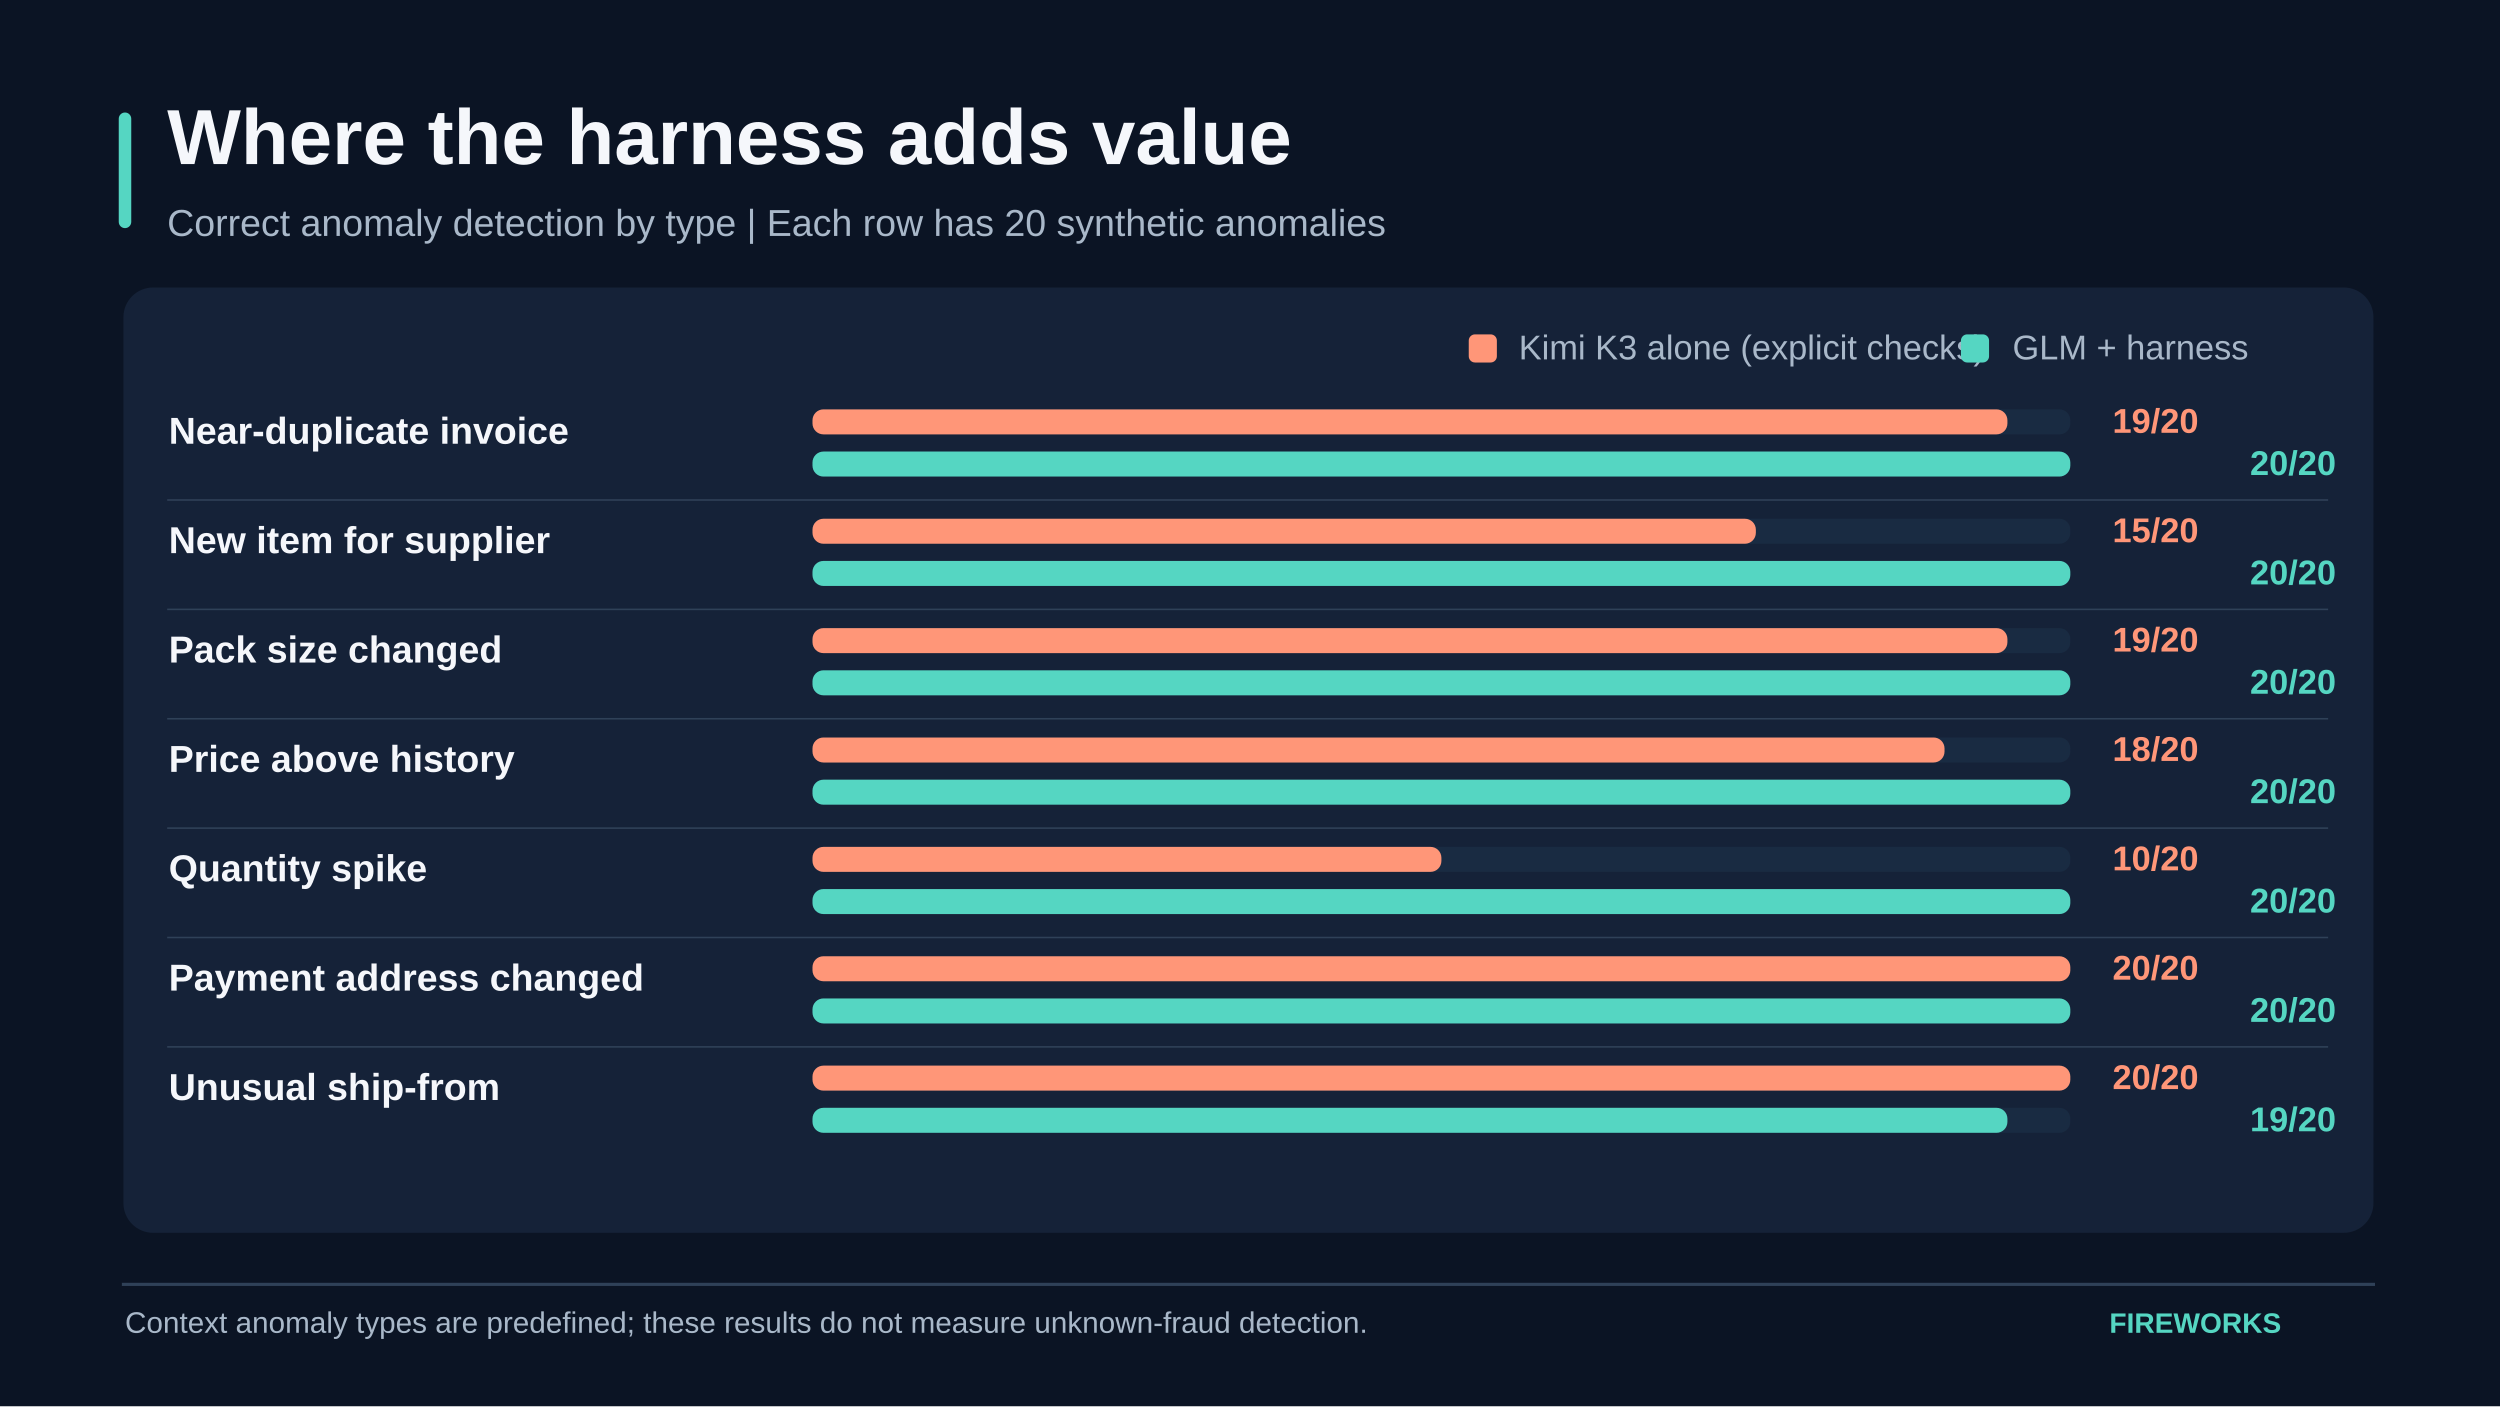
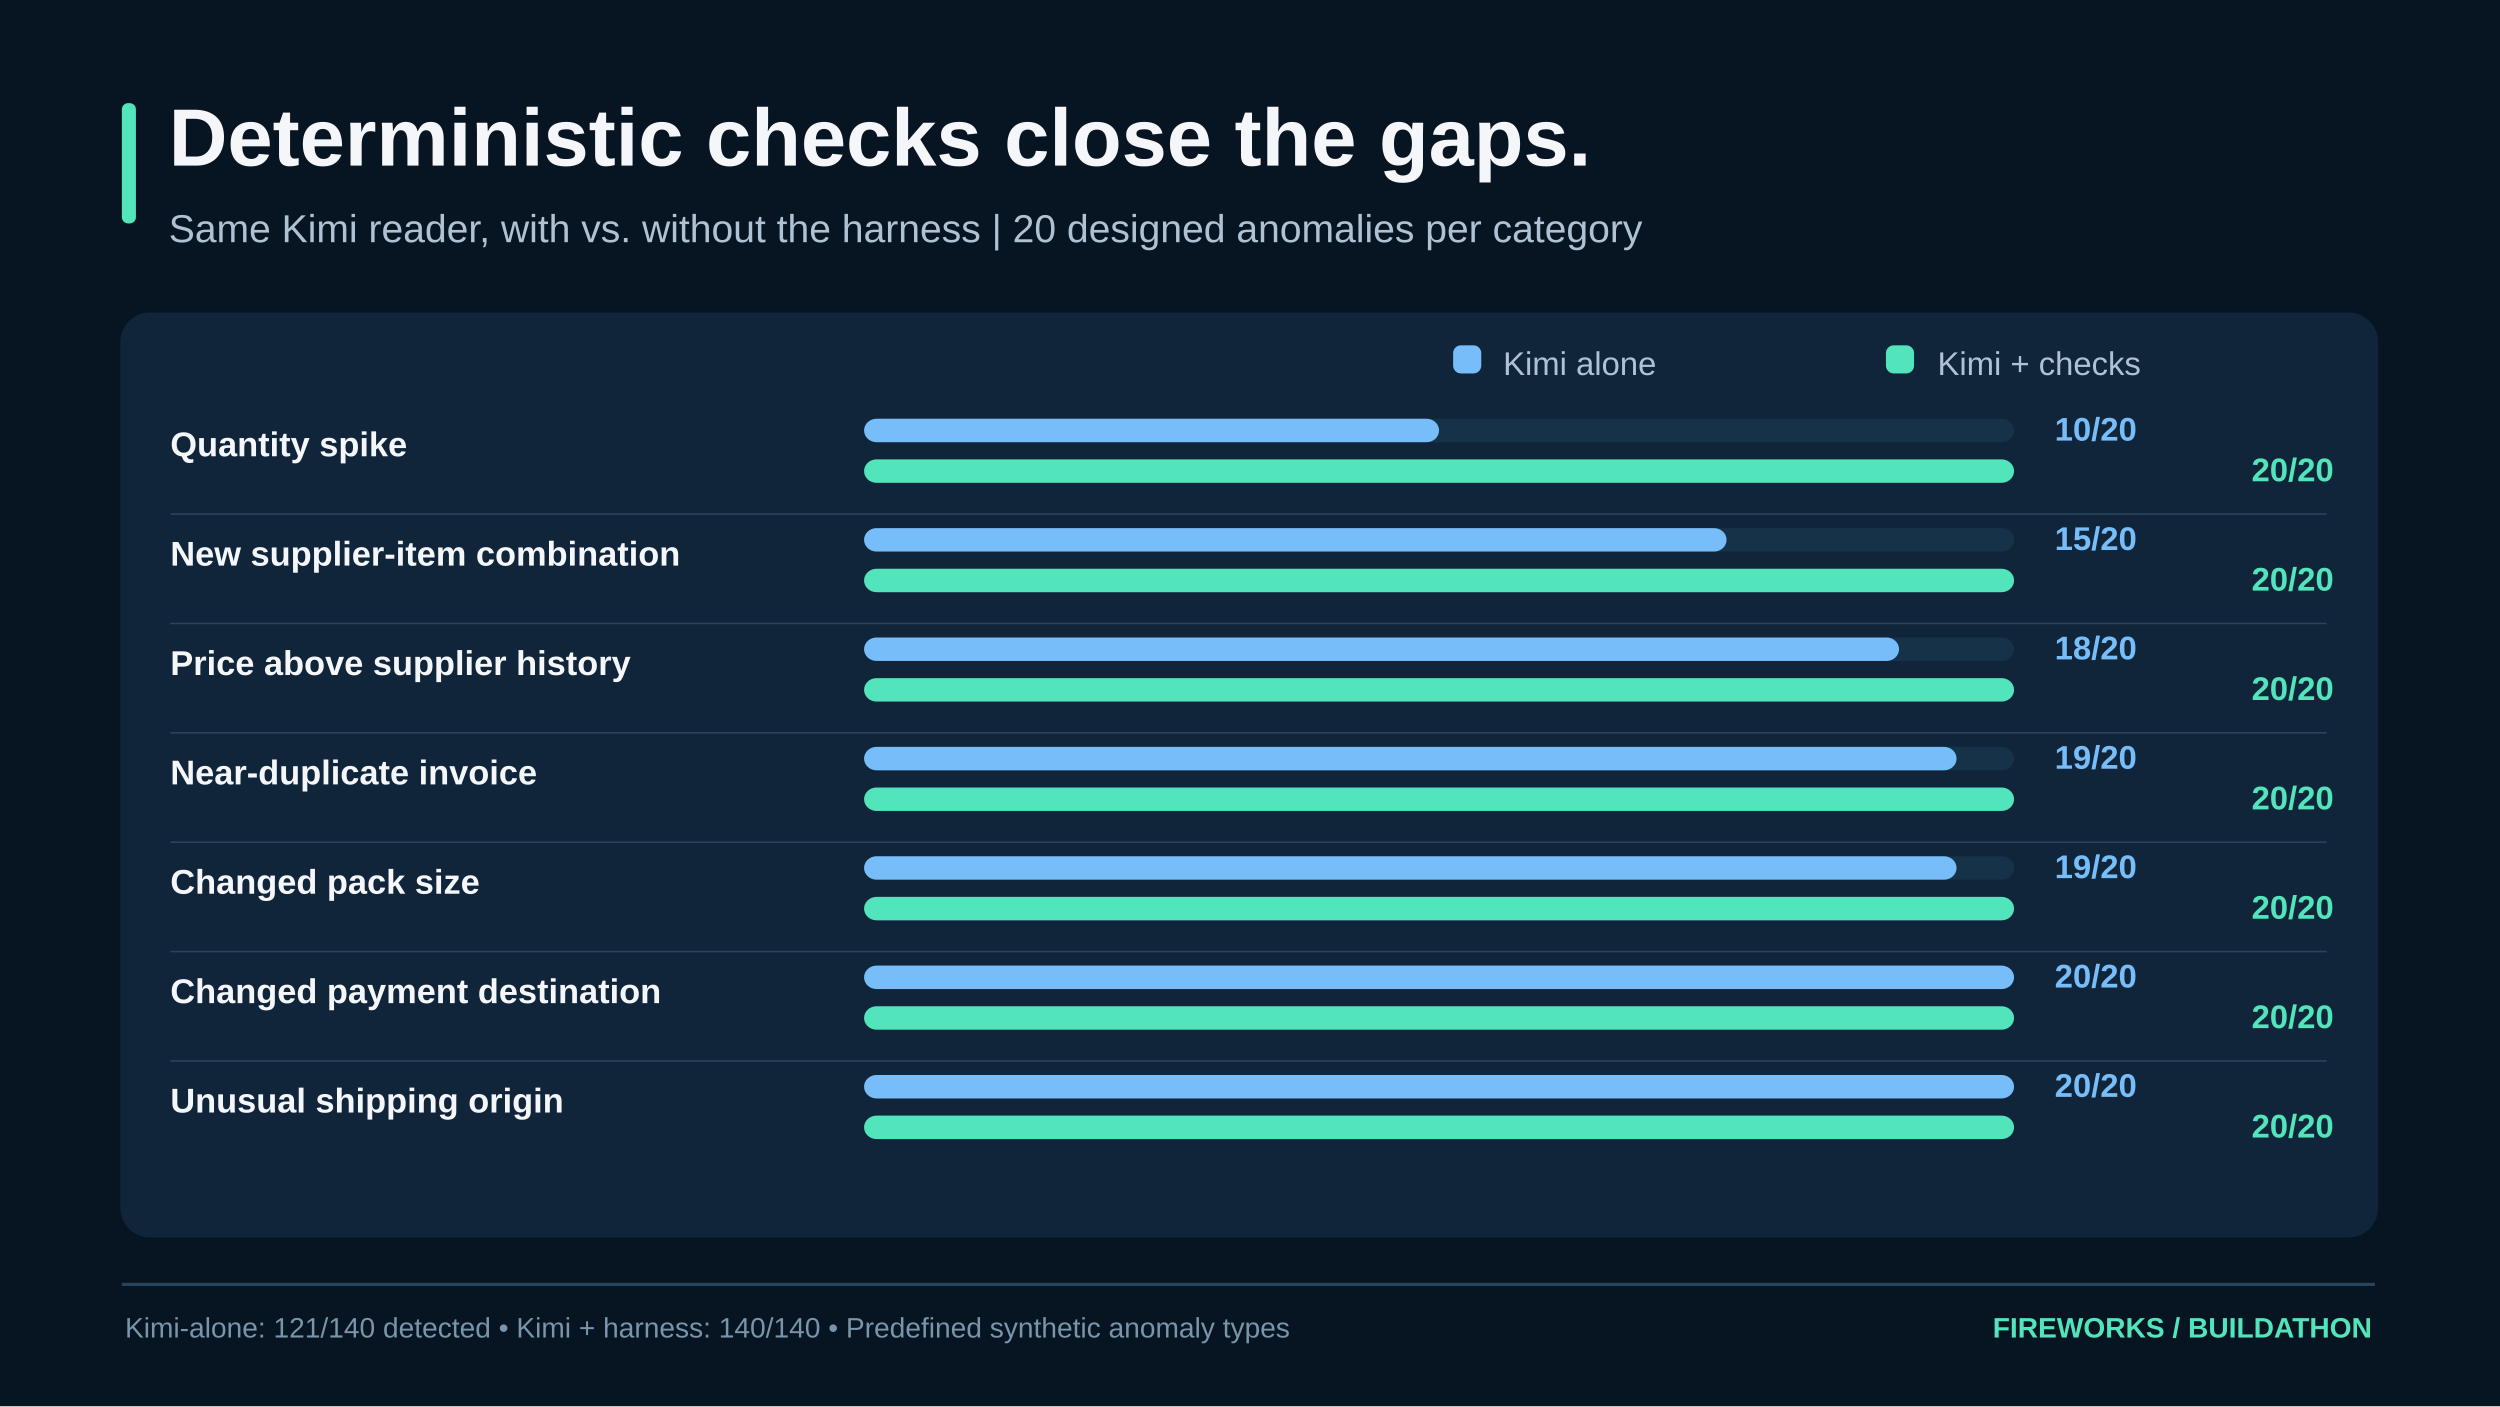
- <svg xmlns="http://www.w3.org/2000/svg" viewBox="0 0 1600 900" width="1600" height="900" role="img" aria-label="Where the harness adds value">
-   <rect x="0" y="0" width="1600" height="900" rx="0" fill="#0B1424" />
-   <rect x="76" y="72" width="8" height="74" rx="4" fill="#55D6C2" />
-   <text x="107" y="105" font-size="50" font-family="Arial,Helvetica,sans-serif" fill="#F5F7FB" font-weight="700">Where the harness adds value</text>
-   <text x="107" y="151" font-size="24" font-family="Arial,Helvetica,sans-serif" fill="#A9B8C9" font-weight="400">Correct anomaly detection by type  |  Each row has 20 synthetic anomalies</text>
-   <rect x="79" y="184" width="1440" height="605" rx="19" fill="#152238" />
-   <rect x="940" y="214" width="18" height="18" rx="4" fill="#FF9678" />
-   <text x="972" y="230" font-size="22" font-family="Arial,Helvetica,sans-serif" fill="#A9B8C9" font-weight="400">Kimi K3 alone (explicit checks)</text>
-   <rect x="1255" y="214" width="18" height="18" rx="4" fill="#55D6C2" />
-   <text x="1288" y="230" font-size="22" font-family="Arial,Helvetica,sans-serif" fill="#A9B8C9" font-weight="400">GLM + harness</text>
-   <text x="108" y="284" font-size="24" font-family="Arial,Helvetica,sans-serif" fill="#F5F7FB" font-weight="600">Near-duplicate invoice</text>
-   <rect x="520" y="262" width="805" height="16" rx="7" fill="#192B42" />
-   <rect x="520" y="262" width="764.75" height="16" rx="7" fill="#FF9678" />
-   <text x="1352" y="277" font-size="22" font-family="Arial,Helvetica,sans-serif" fill="#FF9678" font-weight="700">19/20</text>
-   <rect x="520" y="289" width="805" height="16" rx="7" fill="#192B42" />
-   <rect x="520" y="289" width="805" height="16" rx="7" fill="#55D6C2" />
-   <text x="1440" y="304" font-size="22" font-family="Arial,Helvetica,sans-serif" fill="#55D6C2" font-weight="700">20/20</text>
-   <line x1="107" y1="320" x2="1490" y2="320" stroke="#2F4158" stroke-width="1" />
-   <text x="108" y="354" font-size="24" font-family="Arial,Helvetica,sans-serif" fill="#F5F7FB" font-weight="600">New item for supplier</text>
-   <rect x="520" y="332" width="805" height="16" rx="7" fill="#192B42" />
-   <rect x="520" y="332" width="603.75" height="16" rx="7" fill="#FF9678" />
-   <text x="1352" y="347" font-size="22" font-family="Arial,Helvetica,sans-serif" fill="#FF9678" font-weight="700">15/20</text>
-   <rect x="520" y="359" width="805" height="16" rx="7" fill="#192B42" />
-   <rect x="520" y="359" width="805" height="16" rx="7" fill="#55D6C2" />
-   <text x="1440" y="374" font-size="22" font-family="Arial,Helvetica,sans-serif" fill="#55D6C2" font-weight="700">20/20</text>
-   <line x1="107" y1="390" x2="1490" y2="390" stroke="#2F4158" stroke-width="1" />
-   <text x="108" y="424" font-size="24" font-family="Arial,Helvetica,sans-serif" fill="#F5F7FB" font-weight="600">Pack size changed</text>
-   <rect x="520" y="402" width="805" height="16" rx="7" fill="#192B42" />
-   <rect x="520" y="402" width="764.75" height="16" rx="7" fill="#FF9678" />
-   <text x="1352" y="417" font-size="22" font-family="Arial,Helvetica,sans-serif" fill="#FF9678" font-weight="700">19/20</text>
-   <rect x="520" y="429" width="805" height="16" rx="7" fill="#192B42" />
-   <rect x="520" y="429" width="805" height="16" rx="7" fill="#55D6C2" />
-   <text x="1440" y="444" font-size="22" font-family="Arial,Helvetica,sans-serif" fill="#55D6C2" font-weight="700">20/20</text>
-   <line x1="107" y1="460" x2="1490" y2="460" stroke="#2F4158" stroke-width="1" />
-   <text x="108" y="494" font-size="24" font-family="Arial,Helvetica,sans-serif" fill="#F5F7FB" font-weight="600">Price above history</text>
-   <rect x="520" y="472" width="805" height="16" rx="7" fill="#192B42" />
-   <rect x="520" y="472" width="724.5" height="16" rx="7" fill="#FF9678" />
-   <text x="1352" y="487" font-size="22" font-family="Arial,Helvetica,sans-serif" fill="#FF9678" font-weight="700">18/20</text>
-   <rect x="520" y="499" width="805" height="16" rx="7" fill="#192B42" />
-   <rect x="520" y="499" width="805" height="16" rx="7" fill="#55D6C2" />
-   <text x="1440" y="514" font-size="22" font-family="Arial,Helvetica,sans-serif" fill="#55D6C2" font-weight="700">20/20</text>
-   <line x1="107" y1="530" x2="1490" y2="530" stroke="#2F4158" stroke-width="1" />
-   <text x="108" y="564" font-size="24" font-family="Arial,Helvetica,sans-serif" fill="#F5F7FB" font-weight="600">Quantity spike</text>
-   <rect x="520" y="542" width="805" height="16" rx="7" fill="#192B42" />
-   <rect x="520" y="542" width="402.5" height="16" rx="7" fill="#FF9678" />
-   <text x="1352" y="557" font-size="22" font-family="Arial,Helvetica,sans-serif" fill="#FF9678" font-weight="700">10/20</text>
-   <rect x="520" y="569" width="805" height="16" rx="7" fill="#192B42" />
-   <rect x="520" y="569" width="805" height="16" rx="7" fill="#55D6C2" />
-   <text x="1440" y="584" font-size="22" font-family="Arial,Helvetica,sans-serif" fill="#55D6C2" font-weight="700">20/20</text>
-   <line x1="107" y1="600" x2="1490" y2="600" stroke="#2F4158" stroke-width="1" />
-   <text x="108" y="634" font-size="24" font-family="Arial,Helvetica,sans-serif" fill="#F5F7FB" font-weight="600">Payment address changed</text>
-   <rect x="520" y="612" width="805" height="16" rx="7" fill="#192B42" />
-   <rect x="520" y="612" width="805" height="16" rx="7" fill="#FF9678" />
-   <text x="1352" y="627" font-size="22" font-family="Arial,Helvetica,sans-serif" fill="#FF9678" font-weight="700">20/20</text>
-   <rect x="520" y="639" width="805" height="16" rx="7" fill="#192B42" />
-   <rect x="520" y="639" width="805" height="16" rx="7" fill="#55D6C2" />
-   <text x="1440" y="654" font-size="22" font-family="Arial,Helvetica,sans-serif" fill="#55D6C2" font-weight="700">20/20</text>
-   <line x1="107" y1="670" x2="1490" y2="670" stroke="#2F4158" stroke-width="1" />
-   <text x="108" y="704" font-size="24" font-family="Arial,Helvetica,sans-serif" fill="#F5F7FB" font-weight="600">Unusual ship-from</text>
-   <rect x="520" y="682" width="805" height="16" rx="7" fill="#192B42" />
-   <rect x="520" y="682" width="805" height="16" rx="7" fill="#FF9678" />
-   <text x="1352" y="697" font-size="22" font-family="Arial,Helvetica,sans-serif" fill="#FF9678" font-weight="700">20/20</text>
-   <rect x="520" y="709" width="805" height="16" rx="7" fill="#192B42" />
-   <rect x="520" y="709" width="764.75" height="16" rx="7" fill="#55D6C2" />
-   <text x="1440" y="724" font-size="22" font-family="Arial,Helvetica,sans-serif" fill="#55D6C2" font-weight="700">19/20</text>
-   <line x1="78" y1="822" x2="1520" y2="822" stroke="#2F4158" stroke-width="2" />
-   <text x="80" y="853" font-size="19" font-family="Arial,Helvetica,sans-serif" fill="#A9B8C9" font-weight="400">Context anomaly types are predefined; these results do not measure unknown-fraud detection.</text>
-   <text x="1460" y="853" font-size="18" font-family="Arial,Helvetica,sans-serif" fill="#55D6C2" font-weight="700" text-anchor="end">FIREWORKS</text>
+ <svg xmlns="http://www.w3.org/2000/svg" viewBox="0 0 1600 900" width="1600" height="900" role="img" aria-label="Deterministic checks close the gaps.">
+   <rect x="0" y="0" width="1600" height="900" rx="0" fill="#071421" />
+   <rect x="78" y="66" width="9" height="77" rx="4" fill="#52E4BA" />
+   <text x="108" y="106" font-family="Arial,Helvetica,sans-serif" font-size="52" fill="#F4F6FA" font-weight="700" text-anchor="start">Deterministic checks close the gaps.</text>
+   <text x="108" y="155" font-family="Arial,Helvetica,sans-serif" font-size="25" fill="#AFC2D4" font-weight="400" text-anchor="start">Same Kimi reader, with vs. without the harness  |  20 designed anomalies per category</text>
+   <rect x="77" y="200" width="1445" height="592" rx="19" fill="#10253A" />
+   <rect x="930" y="221" width="18" height="18" rx="5" fill="#77BDF9" />
+   <text x="962" y="240" font-family="Arial,Helvetica,sans-serif" font-size="21" fill="#AFC2D4" font-weight="400" text-anchor="start">Kimi alone</text>
+   <rect x="1207" y="221" width="18" height="18" rx="5" fill="#52E4BA" />
+   <text x="1240" y="240" font-family="Arial,Helvetica,sans-serif" font-size="21" fill="#AFC2D4" font-weight="400" text-anchor="start">Kimi + checks</text>
+   <text x="109" y="292" font-family="Arial,Helvetica,sans-serif" font-size="22" fill="#F4F6FA" font-weight="600" text-anchor="start">Quantity spike</text>
+   <rect x="553" y="268" width="736" height="15" rx="8" fill="#163249" />
+   <rect x="553" y="268" width="368" height="15" rx="8" fill="#77BDF9" />
+   <text x="1315" y="282" font-family="Arial,Helvetica,sans-serif" font-size="21" fill="#77BDF9" font-weight="700" text-anchor="start">10/20</text>
+   <rect x="553" y="294" width="736" height="15" rx="8" fill="#163249" />
+   <rect x="553" y="294" width="736" height="15" rx="8" fill="#52E4BA" />
+   <text x="1441" y="308" font-family="Arial,Helvetica,sans-serif" font-size="21" fill="#52E4BA" font-weight="700" text-anchor="start">20/20</text>
+   <line x1="109" y1="329" x2="1489" y2="329" stroke="#29455C" stroke-width="1" />
+   <text x="109" y="362" font-family="Arial,Helvetica,sans-serif" font-size="22" fill="#F4F6FA" font-weight="600" text-anchor="start">New supplier-item combination</text>
+   <rect x="553" y="338" width="736" height="15" rx="8" fill="#163249" />
+   <rect x="553" y="338" width="552" height="15" rx="8" fill="#77BDF9" />
+   <text x="1315" y="352" font-family="Arial,Helvetica,sans-serif" font-size="21" fill="#77BDF9" font-weight="700" text-anchor="start">15/20</text>
+   <rect x="553" y="364" width="736" height="15" rx="8" fill="#163249" />
+   <rect x="553" y="364" width="736" height="15" rx="8" fill="#52E4BA" />
+   <text x="1441" y="378" font-family="Arial,Helvetica,sans-serif" font-size="21" fill="#52E4BA" font-weight="700" text-anchor="start">20/20</text>
+   <line x1="109" y1="399" x2="1489" y2="399" stroke="#29455C" stroke-width="1" />
+   <text x="109" y="432" font-family="Arial,Helvetica,sans-serif" font-size="22" fill="#F4F6FA" font-weight="600" text-anchor="start">Price above supplier history</text>
+   <rect x="553" y="408" width="736" height="15" rx="8" fill="#163249" />
+   <rect x="553" y="408" width="662.4" height="15" rx="8" fill="#77BDF9" />
+   <text x="1315" y="422" font-family="Arial,Helvetica,sans-serif" font-size="21" fill="#77BDF9" font-weight="700" text-anchor="start">18/20</text>
+   <rect x="553" y="434" width="736" height="15" rx="8" fill="#163249" />
+   <rect x="553" y="434" width="736" height="15" rx="8" fill="#52E4BA" />
+   <text x="1441" y="448" font-family="Arial,Helvetica,sans-serif" font-size="21" fill="#52E4BA" font-weight="700" text-anchor="start">20/20</text>
+   <line x1="109" y1="469" x2="1489" y2="469" stroke="#29455C" stroke-width="1" />
+   <text x="109" y="502" font-family="Arial,Helvetica,sans-serif" font-size="22" fill="#F4F6FA" font-weight="600" text-anchor="start">Near-duplicate invoice</text>
+   <rect x="553" y="478" width="736" height="15" rx="8" fill="#163249" />
+   <rect x="553" y="478" width="699.2" height="15" rx="8" fill="#77BDF9" />
+   <text x="1315" y="492" font-family="Arial,Helvetica,sans-serif" font-size="21" fill="#77BDF9" font-weight="700" text-anchor="start">19/20</text>
+   <rect x="553" y="504" width="736" height="15" rx="8" fill="#163249" />
+   <rect x="553" y="504" width="736" height="15" rx="8" fill="#52E4BA" />
+   <text x="1441" y="518" font-family="Arial,Helvetica,sans-serif" font-size="21" fill="#52E4BA" font-weight="700" text-anchor="start">20/20</text>
+   <line x1="109" y1="539" x2="1489" y2="539" stroke="#29455C" stroke-width="1" />
+   <text x="109" y="572" font-family="Arial,Helvetica,sans-serif" font-size="22" fill="#F4F6FA" font-weight="600" text-anchor="start">Changed pack size</text>
+   <rect x="553" y="548" width="736" height="15" rx="8" fill="#163249" />
+   <rect x="553" y="548" width="699.2" height="15" rx="8" fill="#77BDF9" />
+   <text x="1315" y="562" font-family="Arial,Helvetica,sans-serif" font-size="21" fill="#77BDF9" font-weight="700" text-anchor="start">19/20</text>
+   <rect x="553" y="574" width="736" height="15" rx="8" fill="#163249" />
+   <rect x="553" y="574" width="736" height="15" rx="8" fill="#52E4BA" />
+   <text x="1441" y="588" font-family="Arial,Helvetica,sans-serif" font-size="21" fill="#52E4BA" font-weight="700" text-anchor="start">20/20</text>
+   <line x1="109" y1="609" x2="1489" y2="609" stroke="#29455C" stroke-width="1" />
+   <text x="109" y="642" font-family="Arial,Helvetica,sans-serif" font-size="22" fill="#F4F6FA" font-weight="600" text-anchor="start">Changed payment destination</text>
+   <rect x="553" y="618" width="736" height="15" rx="8" fill="#163249" />
+   <rect x="553" y="618" width="736" height="15" rx="8" fill="#77BDF9" />
+   <text x="1315" y="632" font-family="Arial,Helvetica,sans-serif" font-size="21" fill="#77BDF9" font-weight="700" text-anchor="start">20/20</text>
+   <rect x="553" y="644" width="736" height="15" rx="8" fill="#163249" />
+   <rect x="553" y="644" width="736" height="15" rx="8" fill="#52E4BA" />
+   <text x="1441" y="658" font-family="Arial,Helvetica,sans-serif" font-size="21" fill="#52E4BA" font-weight="700" text-anchor="start">20/20</text>
+   <line x1="109" y1="679" x2="1489" y2="679" stroke="#29455C" stroke-width="1" />
+   <text x="109" y="712" font-family="Arial,Helvetica,sans-serif" font-size="22" fill="#F4F6FA" font-weight="600" text-anchor="start">Unusual shipping origin</text>
+   <rect x="553" y="688" width="736" height="15" rx="8" fill="#163249" />
+   <rect x="553" y="688" width="736" height="15" rx="8" fill="#77BDF9" />
+   <text x="1315" y="702" font-family="Arial,Helvetica,sans-serif" font-size="21" fill="#77BDF9" font-weight="700" text-anchor="start">20/20</text>
+   <rect x="553" y="714" width="736" height="15" rx="8" fill="#163249" />
+   <rect x="553" y="714" width="736" height="15" rx="8" fill="#52E4BA" />
+   <text x="1441" y="728" font-family="Arial,Helvetica,sans-serif" font-size="21" fill="#52E4BA" font-weight="700" text-anchor="start">20/20</text>
+   <line x1="78" y1="822" x2="1520" y2="822" stroke="#29455C" stroke-width="2" />
+   <text x="80" y="856" font-family="Arial,Helvetica,sans-serif" font-size="18" fill="#7895AA" font-weight="400" text-anchor="start">Kimi-alone: 121/140 detected  •  Kimi + harness: 140/140  •  Predefined synthetic anomaly types</text>
+   <text x="1518" y="856" font-family="Arial,Helvetica,sans-serif" font-size="18" fill="#52E4BA" font-weight="700" text-anchor="end">FIREWORKS  /  BUILDATHON</text>
</svg>
